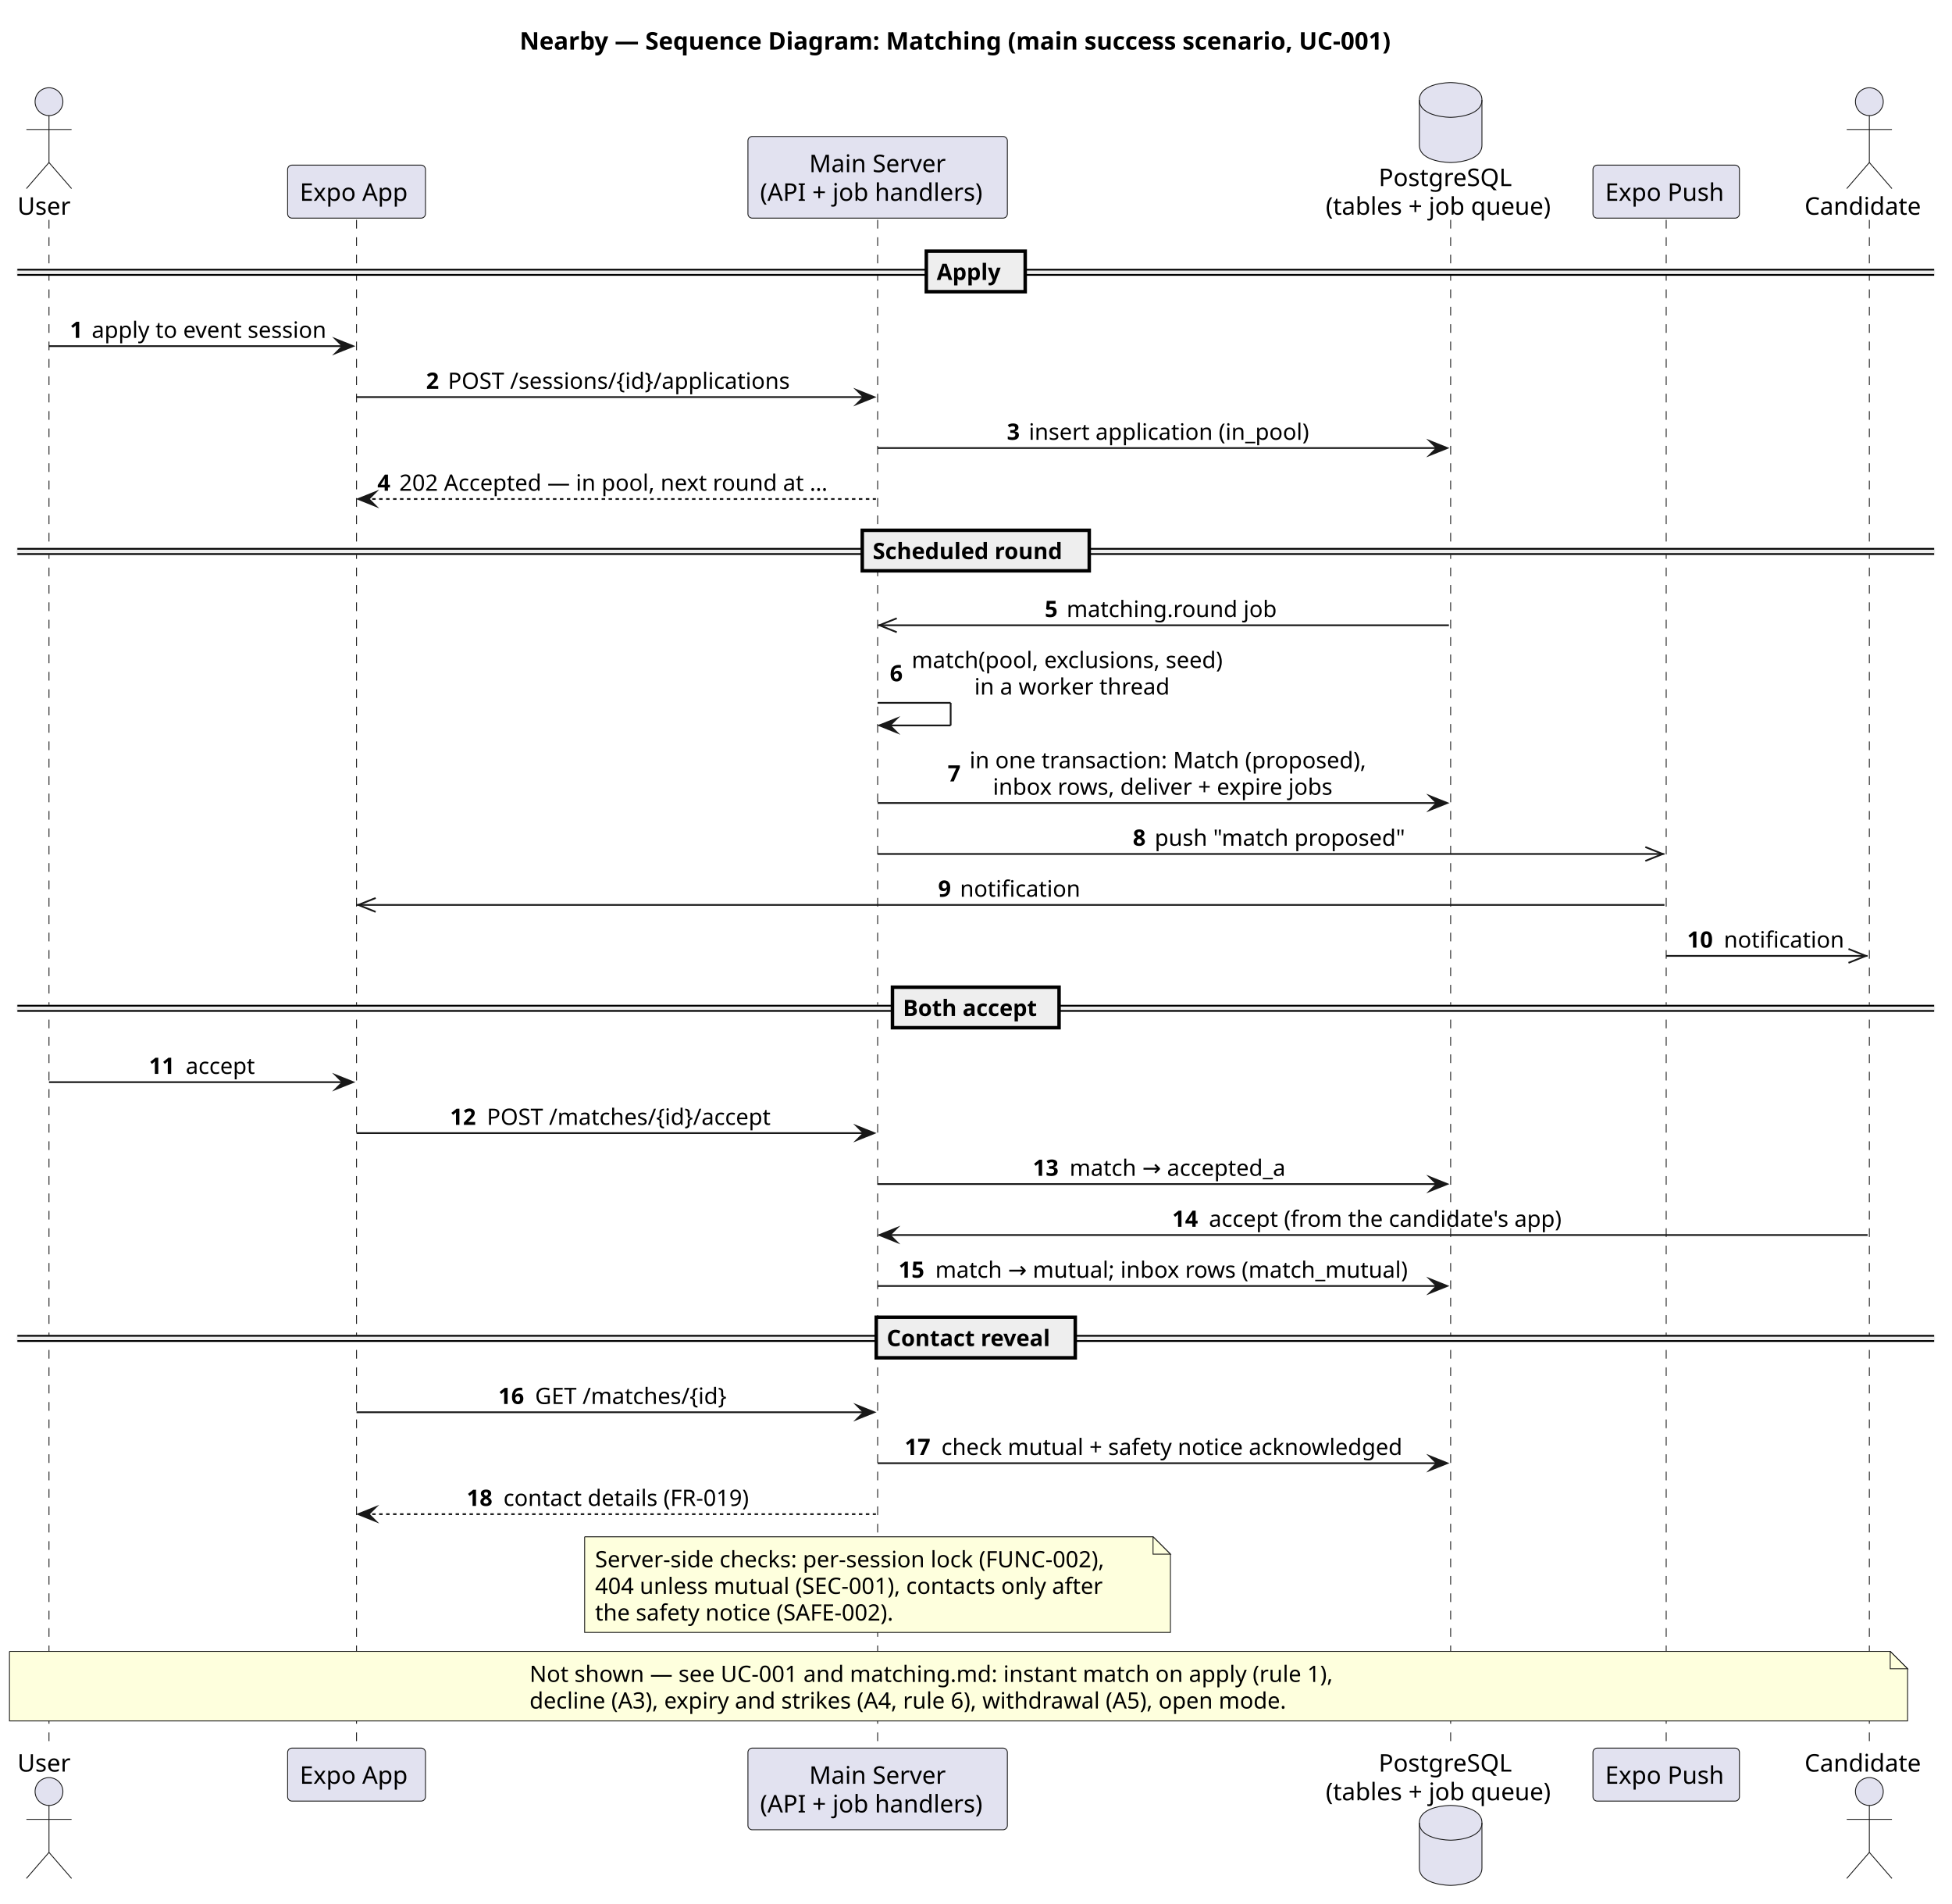
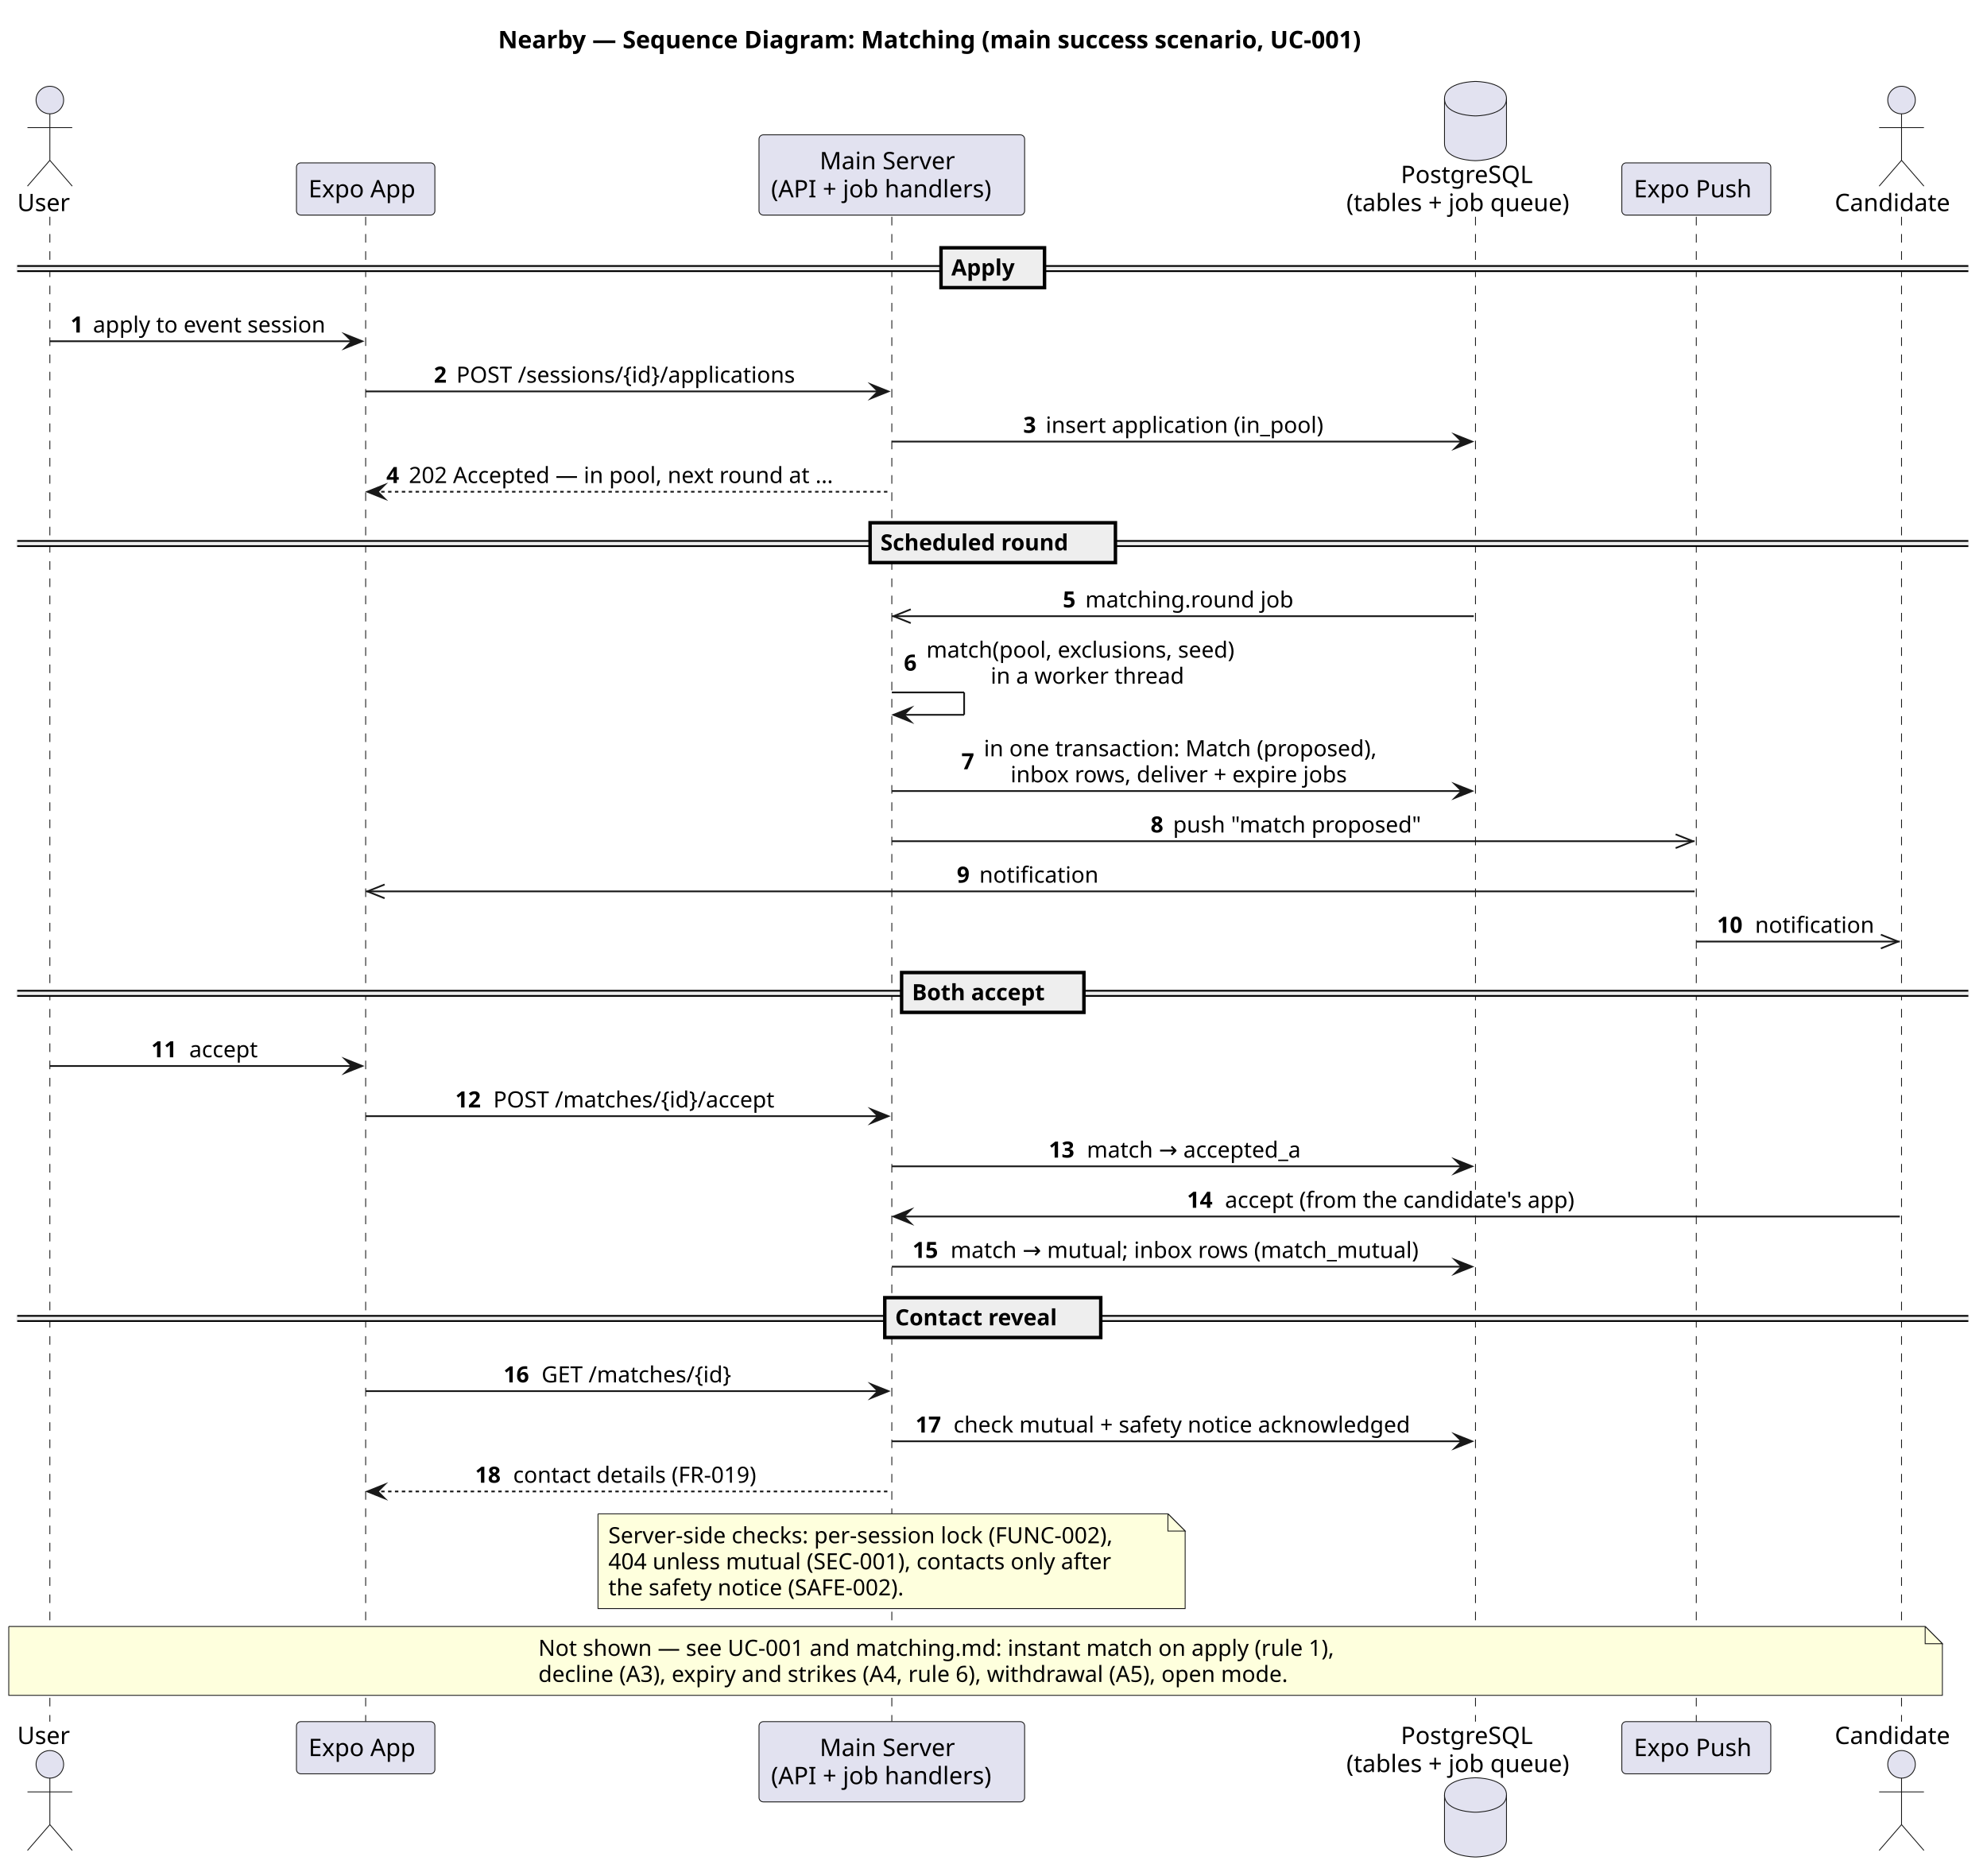
- <svg xmlns="http://www.w3.org/2000/svg" version="1.1" data-diagram-type="SEQUENCE" style="width:1123px;height:1095px;background:#FFFFFF;" width="1123px" height="1095px" viewBox="0 0 1123 1095" zoomAndPan="magnify" preserveAspectRatio="none" contentStyleType="text/css">
+ <svg xmlns="http://www.w3.org/2000/svg" version="1.1" data-diagram-type="SEQUENCE" style="width:1154px;height:1089px;background:#FFFFFF;" width="1154px" height="1089px" viewBox="0 0 1154 1089" zoomAndPan="magnify" preserveAspectRatio="none" contentStyleType="text/css">
  <defs />
  <g font-family="sans-serif" lengthAdjust="spacing">
    <g class="title" data-source-line="6">
-       <text x="298.939" y="28.535" fill="#000" font-size="14" textLength="523.845" font-weight="700">Nearby — Sequence Diagram: Matching (main success scenario, UC-001)</text>
+       <text x="289.281" y="27.995" fill="#000" font-size="14" textLength="573.59" font-weight="700">Nearby — Sequence Diagram: Matching (main success scenario, UC-001)</text>
    </g>
    <g>
-       <rect x="24.683" y="126.465" width="8" height="879.006" fill="#000" fill-opacity="0" />
-       <line x1="28.183" y1="126.465" x2="28.183" y2="1005.471" style="stroke:#181818;stroke-width:0.5;stroke-dasharray:5,5;" />
+       <rect x="25.455" y="125.891" width="8" height="873.852" fill="#000" fill-opacity="0" />
+       <line x1="28.955" y1="125.891" x2="28.955" y2="999.742" style="stroke:#181818;stroke-width:0.5;stroke-dasharray:5,5;" />
    </g>
    <g>
-       <rect x="201.618" y="126.465" width="8" height="879.006" fill="#000" fill-opacity="0" />
-       <line x1="205.118" y1="126.465" x2="205.118" y2="1005.471" style="stroke:#181818;stroke-width:0.5;stroke-dasharray:5,5;" />
+       <rect x="208.871" y="125.891" width="8" height="873.852" fill="#000" fill-opacity="0" />
+       <line x1="212.371" y1="125.891" x2="212.371" y2="999.742" style="stroke:#181818;stroke-width:0.5;stroke-dasharray:5,5;" />
    </g>
    <g>
-       <rect x="501.418" y="126.465" width="8" height="879.006" fill="#000" fill-opacity="0" />
-       <line x1="504.918" y1="126.465" x2="504.918" y2="1005.471" style="stroke:#181818;stroke-width:0.5;stroke-dasharray:5,5;" />
+       <rect x="514.448" y="125.891" width="8" height="873.852" fill="#000" fill-opacity="0" />
+       <line x1="517.948" y1="125.891" x2="517.948" y2="999.742" style="stroke:#181818;stroke-width:0.5;stroke-dasharray:5,5;" />
    </g>
    <g>
-       <rect x="831.071" y="126.465" width="8" height="879.006" fill="#000" fill-opacity="0" />
-       <line x1="834.571" y1="126.465" x2="834.571" y2="1005.471" style="stroke:#181818;stroke-width:0.5;stroke-dasharray:5,5;" />
+       <rect x="853.432" y="125.891" width="8" height="873.852" fill="#000" fill-opacity="0" />
+       <line x1="856.932" y1="125.891" x2="856.932" y2="999.742" style="stroke:#181818;stroke-width:0.5;stroke-dasharray:5,5;" />
    </g>
    <g>
-       <rect x="955.077" y="126.465" width="8" height="879.006" fill="#000" fill-opacity="0" />
-       <line x1="958.577" y1="126.465" x2="958.577" y2="1005.471" style="stroke:#181818;stroke-width:0.5;stroke-dasharray:5,5;" />
+       <rect x="981.669" y="125.891" width="8" height="873.852" fill="#000" fill-opacity="0" />
+       <line x1="985.169" y1="125.891" x2="985.169" y2="999.742" style="stroke:#181818;stroke-width:0.5;stroke-dasharray:5,5;" />
    </g>
    <g>
-       <rect x="1071.95" y="126.465" width="8" height="879.006" fill="#000" fill-opacity="0" />
-       <line x1="1075.45" y1="126.465" x2="1075.45" y2="1005.471" style="stroke:#181818;stroke-width:0.5;stroke-dasharray:5,5;" />
+       <rect x="1100.866" y="125.891" width="8" height="873.852" fill="#000" fill-opacity="0" />
+       <line x1="1104.366" y1="125.891" x2="1104.366" y2="999.742" style="stroke:#181818;stroke-width:0.5;stroke-dasharray:5,5;" />
    </g>
-     <text x="10" y="123.512" fill="#000" font-size="14" textLength="30.365">User</text>
-     <ellipse cx="28.183" cy="58.477" rx="8" ry="8" fill="#E2E2F0" style="stroke:#181818;stroke-width:0.5;" />
-     <path d="M28.183,66.477 L28.183,93.477 M15.183,74.477 L41.183,74.477 M28.183,93.477 L15.183,108.477 M28.183,93.477 L41.183,108.477" style="stroke:#181818;stroke-width:0.5;" fill="none" />
-     <rect x="165.469" y="94.977" width="79.297" height="30.488" fill="#E2E2F0" style="stroke:#181818;stroke-width:0.5;" rx="2.5" ry="2.5" />
-     <text x="172.469" y="115.512" fill="#000" font-size="14" textLength="65.297">Expo App</text>
-     <rect x="430.29" y="78.488" width="149.256" height="46.977" fill="#E2E2F0" style="stroke:#181818;stroke-width:0.5;" rx="2.5" ry="2.5" />
-     <text x="465.519" y="99.023" fill="#000" font-size="14" textLength="78.798">Main Server</text>
-     <text x="437.29" y="115.512" fill="#000" font-size="14" textLength="135.256">(API + job handlers)</text>
-     <text x="793.146" y="107.023" fill="#000" font-size="14" textLength="76.85">PostgreSQL</text>
-     <text x="762.699" y="123.512" fill="#000" font-size="14" textLength="137.744">(tables + job queue)</text>
-     <path d="M816.571,57.488 C816.571,47.488 834.571,47.488 834.571,47.488 C834.571,47.488 852.571,47.488 852.571,57.488 L852.571,83.488 C852.571,93.488 834.571,93.488 834.571,93.488 C834.571,93.488 816.571,93.488 816.571,83.488 L816.571,57.488" style="stroke:#181818;stroke-width:0.5;" fill="#E2E2F0" />
-     <path d="M816.571,57.488 C816.571,67.488 834.571,67.488 834.571,67.488 C834.571,67.488 852.571,67.488 852.571,57.488" style="stroke:#181818;stroke-width:0.5;" fill="none" />
-     <rect x="916.443" y="94.977" width="84.267" height="30.488" fill="#E2E2F0" style="stroke:#181818;stroke-width:0.5;" rx="2.5" ry="2.5" />
-     <text x="923.443" y="115.512" fill="#000" font-size="14" textLength="70.267">Expo Push</text>
-     <text x="1038.178" y="123.512" fill="#000" font-size="14" textLength="68.544">Candidate</text>
-     <ellipse cx="1075.45" cy="58.477" rx="8" ry="8" fill="#E2E2F0" style="stroke:#181818;stroke-width:0.5;" />
-     <path d="M1075.45,66.477 L1075.45,93.477 M1062.45,74.477 L1088.45,74.477 M1075.45,93.477 L1062.45,108.477 M1075.45,93.477 L1088.45,108.477" style="stroke:#181818;stroke-width:0.5;" fill="none" />
-     <text x="10" y="1019.006" fill="#000" font-size="14" textLength="30.365">User</text>
-     <ellipse cx="28.183" cy="1030.459" rx="8" ry="8" fill="#E2E2F0" style="stroke:#181818;stroke-width:0.5;" />
-     <path d="M28.183,1038.459 L28.183,1065.459 M15.183,1046.459 L41.183,1046.459 M28.183,1065.459 L15.183,1080.459 M28.183,1065.459 L41.183,1080.459" style="stroke:#181818;stroke-width:0.5;" fill="none" />
-     <rect x="165.469" y="1005.471" width="79.297" height="30.488" fill="#E2E2F0" style="stroke:#181818;stroke-width:0.5;" rx="2.5" ry="2.5" />
-     <text x="172.469" y="1026.006" fill="#000" font-size="14" textLength="65.297">Expo App</text>
-     <rect x="430.29" y="1005.471" width="149.256" height="46.977" fill="#E2E2F0" style="stroke:#181818;stroke-width:0.5;" rx="2.5" ry="2.5" />
-     <text x="465.519" y="1026.006" fill="#000" font-size="14" textLength="78.798">Main Server</text>
-     <text x="437.29" y="1042.494" fill="#000" font-size="14" textLength="135.256">(API + job handlers)</text>
-     <text x="793.146" y="1019.006" fill="#000" font-size="14" textLength="76.85">PostgreSQL</text>
-     <text x="762.699" y="1035.494" fill="#000" font-size="14" textLength="137.744">(tables + job queue)</text>
-     <path d="M816.571,1048.447 C816.571,1038.447 834.571,1038.447 834.571,1038.447 C834.571,1038.447 852.571,1038.447 852.571,1048.447 L852.571,1074.447 C852.571,1084.447 834.571,1084.447 834.571,1084.447 C834.571,1084.447 816.571,1084.447 816.571,1074.447 L816.571,1048.447" style="stroke:#181818;stroke-width:0.5;" fill="#E2E2F0" />
-     <path d="M816.571,1048.447 C816.571,1058.447 834.571,1058.447 834.571,1058.447 C834.571,1058.447 852.571,1058.447 852.571,1048.447" style="stroke:#181818;stroke-width:0.5;" fill="none" />
-     <rect x="916.443" y="1005.471" width="84.267" height="30.488" fill="#E2E2F0" style="stroke:#181818;stroke-width:0.5;" rx="2.5" ry="2.5" />
-     <text x="923.443" y="1026.006" fill="#000" font-size="14" textLength="70.267">Expo Push</text>
-     <text x="1038.178" y="1019.006" fill="#000" font-size="14" textLength="68.544">Candidate</text>
-     <ellipse cx="1075.45" cy="1030.459" rx="8" ry="8" fill="#E2E2F0" style="stroke:#181818;stroke-width:0.5;" />
-     <path d="M1075.45,1038.459 L1075.45,1065.459 M1062.45,1046.459 L1088.45,1046.459 M1075.45,1065.459 L1062.45,1080.459 M1075.45,1065.459 L1088.45,1080.459" style="stroke:#181818;stroke-width:0.5;" fill="none" />
-     <rect x="10" y="155.12" width="1102.722" height="3" fill="#EEE" style="stroke:#EEE;stroke-width:1;" />
-     <line x1="10" y1="155.12" x2="1112.722" y2="155.12" style="stroke:#000;stroke-width:1;" />
-     <line x1="10" y1="158.12" x2="1112.722" y2="158.12" style="stroke:#000;stroke-width:1;" />
-     <rect x="532.916" y="144.465" width="56.891" height="23.311" fill="#EEE" style="stroke:#000;stroke-width:2;" />
-     <text x="538.916" y="161.033" fill="#000" font-size="13" textLength="38.606" font-weight="700">Apply</text>
-     <polygon points="193.118,195.086,203.118,199.086,193.118,203.086,197.118,199.086" fill="#181818" style="stroke:#181818;stroke-width:1;stroke-linejoin:miter;stroke-miterlimit:10;" />
-     <line x1="28.183" y1="199.086" x2="199.118" y2="199.086" style="stroke:#181818;stroke-width:1;" />
-     <text x="40.183" y="194.344" fill="#000" font-size="13" font-weight="700">1</text>
-     <text x="52.758" y="194.344" fill="#000" font-size="13" textLength="140.359">apply to event session</text>
-     <polygon points="492.918,224.396,502.918,228.396,492.918,232.396,496.918,228.396" fill="#181818" style="stroke:#181818;stroke-width:1;stroke-linejoin:miter;stroke-miterlimit:10;" />
-     <line x1="205.118" y1="228.396" x2="498.918" y2="228.396" style="stroke:#181818;stroke-width:1;" />
-     <text x="245.117" y="223.654" fill="#000" font-size="13" font-weight="700">2</text>
-     <text x="257.693" y="223.654" fill="#000" font-size="13" textLength="207.226">POST /sessions/{id}/applications</text>
-     <polygon points="822.571,253.707,832.571,257.707,822.571,261.707,826.571,257.707" fill="#181818" style="stroke:#181818;stroke-width:1;stroke-linejoin:miter;stroke-miterlimit:10;" />
-     <line x1="504.918" y1="257.707" x2="828.571" y2="257.707" style="stroke:#181818;stroke-width:1;" />
-     <text x="579.274" y="252.965" fill="#000" font-size="13" font-weight="700">3</text>
-     <text x="591.85" y="252.965" fill="#000" font-size="13" textLength="168.365">insert application (in_pool)</text>
-     <polygon points="216.118,283.018,206.118,287.018,216.118,291.018,212.118,287.018" fill="#181818" style="stroke:#181818;stroke-width:1;stroke-linejoin:miter;stroke-miterlimit:10;" />
-     <line x1="210.118" y1="287.018" x2="503.918" y2="287.018" style="stroke:#181818;stroke-width:1;stroke-dasharray:2,2;" />
-     <text x="217.118" y="282.275" fill="#000" font-size="13" font-weight="700">4</text>
-     <text x="229.693" y="282.275" fill="#000" font-size="13" textLength="263.225">202 Accepted — in pool, next round at …</text>
-     <rect x="10" y="315.673" width="1102.722" height="3" fill="#EEE" style="stroke:#EEE;stroke-width:1;" />
-     <line x1="10" y1="315.673" x2="1112.722" y2="315.673" style="stroke:#000;stroke-width:1;" />
-     <line x1="10" y1="318.673" x2="1112.722" y2="318.673" style="stroke:#000;stroke-width:1;" />
-     <rect x="496.071" y="305.018" width="130.581" height="23.311" fill="#EEE" style="stroke:#000;stroke-width:2;" />
-     <text x="502.071" y="321.586" fill="#000" font-size="13" textLength="112.296" font-weight="700">Scheduled round</text>
-     <line x1="505.918" y1="359.639" x2="515.918" y2="355.639" style="stroke:#181818;stroke-width:1;" />
-     <line x1="505.918" y1="359.639" x2="515.918" y2="363.639" style="stroke:#181818;stroke-width:1;" />
-     <line x1="504.918" y1="359.639" x2="833.571" y2="359.639" style="stroke:#181818;stroke-width:1;" />
-     <text x="601.053" y="354.896" fill="#000" font-size="13" font-weight="700">5</text>
-     <text x="613.629" y="354.896" fill="#000" font-size="13" textLength="124.808">matching.round job</text>
-     <line x1="504.918" y1="404.26" x2="546.918" y2="404.26" style="stroke:#181818;stroke-width:1;" />
-     <line x1="546.918" y1="404.26" x2="546.918" y2="417.26" style="stroke:#181818;stroke-width:1;" />
-     <line x1="505.918" y1="417.26" x2="546.918" y2="417.26" style="stroke:#181818;stroke-width:1;" />
-     <polygon points="515.918,413.26,505.918,417.26,515.918,421.26,511.918,417.26" fill="#181818" style="stroke:#181818;stroke-width:1;stroke-linejoin:miter;stroke-miterlimit:10;" />
-     <text x="511.918" y="391.862" fill="#000" font-size="13" font-weight="700">6</text>
-     <text x="524.494" y="384.207" fill="#000" font-size="13" textLength="187.783">match(pool, exclusions, seed)</text>
-     <text x="560.545" y="399.518" fill="#000" font-size="13" textLength="115.68">in a worker thread</text>
-     <polygon points="822.571,457.881,832.571,461.881,822.571,465.881,826.571,461.881" fill="#181818" style="stroke:#181818;stroke-width:1;stroke-linejoin:miter;stroke-miterlimit:10;" />
-     <line x1="504.918" y1="461.881" x2="828.571" y2="461.881" style="stroke:#181818;stroke-width:1;" />
-     <text x="545.209" y="449.483" fill="#000" font-size="13" font-weight="700">7</text>
-     <text x="557.785" y="441.828" fill="#000" font-size="13" textLength="236.495">in one transaction: Match (proposed),</text>
-     <text x="571.22" y="457.139" fill="#000" font-size="13" textLength="209.625">inbox rows, deliver + expire jobs</text>
-     <line x1="956.577" y1="491.191" x2="946.577" y2="487.191" style="stroke:#181818;stroke-width:1;" />
-     <line x1="956.577" y1="491.191" x2="946.577" y2="495.191" style="stroke:#181818;stroke-width:1;" />
-     <line x1="504.918" y1="491.191" x2="957.577" y2="491.191" style="stroke:#181818;stroke-width:1;" />
-     <text x="651.712" y="486.449" fill="#000" font-size="13" font-weight="700">8</text>
-     <text x="664.288" y="486.449" fill="#000" font-size="13" textLength="147.494">push "match proposed"</text>
-     <line x1="206.118" y1="520.502" x2="216.118" y2="516.502" style="stroke:#181818;stroke-width:1;" />
-     <line x1="206.118" y1="520.502" x2="216.118" y2="524.502" style="stroke:#181818;stroke-width:1;" />
-     <line x1="205.118" y1="520.502" x2="957.577" y2="520.502" style="stroke:#181818;stroke-width:1;" />
-     <text x="539.698" y="515.76" fill="#000" font-size="13" font-weight="700">9</text>
-     <text x="552.274" y="515.76" fill="#000" font-size="13" textLength="71.722">notification</text>
-     <line x1="1073.45" y1="549.813" x2="1063.45" y2="545.813" style="stroke:#181818;stroke-width:1;" />
-     <line x1="1073.45" y1="549.813" x2="1063.45" y2="553.813" style="stroke:#181818;stroke-width:1;" />
-     <line x1="958.577" y1="549.813" x2="1074.45" y2="549.813" style="stroke:#181818;stroke-width:1;" />
-     <text x="970.577" y="545.07" fill="#000" font-size="13" textLength="17.151" font-weight="700">10</text>
-     <text x="991.728" y="545.07" fill="#000" font-size="13" textLength="71.722">notification</text>
-     <rect x="10" y="578.468" width="1102.722" height="3" fill="#EEE" style="stroke:#EEE;stroke-width:1;" />
-     <line x1="10" y1="578.468" x2="1112.722" y2="578.468" style="stroke:#000;stroke-width:1;" />
-     <line x1="10" y1="581.468" x2="1112.722" y2="581.468" style="stroke:#000;stroke-width:1;" />
-     <rect x="513.438" y="567.813" width="95.847" height="23.311" fill="#EEE" style="stroke:#000;stroke-width:2;" />
-     <text x="519.438" y="584.381" fill="#000" font-size="13" textLength="77.562" font-weight="700">Both accept</text>
-     <polygon points="193.118,618.434,203.118,622.434,193.118,626.434,197.118,622.434" fill="#181818" style="stroke:#181818;stroke-width:1;stroke-linejoin:miter;stroke-miterlimit:10;" />
-     <line x1="28.183" y1="622.434" x2="199.118" y2="622.434" style="stroke:#181818;stroke-width:1;" />
-     <text x="85.683" y="617.691" fill="#000" font-size="13" textLength="17.151" font-weight="700">11</text>
-     <text x="106.834" y="617.691" fill="#000" font-size="13" textLength="40.784">accept</text>
-     <polygon points="492.918,647.744,502.918,651.744,492.918,655.744,496.918,651.744" fill="#181818" style="stroke:#181818;stroke-width:1;stroke-linejoin:miter;stroke-miterlimit:10;" />
-     <line x1="205.118" y1="651.744" x2="498.918" y2="651.744" style="stroke:#181818;stroke-width:1;" />
-     <text x="258.93" y="647.002" fill="#000" font-size="13" textLength="17.151" font-weight="700">12</text>
-     <text x="280.081" y="647.002" fill="#000" font-size="13" textLength="171.025">POST /matches/{id}/accept</text>
-     <polygon points="822.571,677.055,832.571,681.055,822.571,685.055,826.571,681.055" fill="#181818" style="stroke:#181818;stroke-width:1;stroke-linejoin:miter;stroke-miterlimit:10;" />
-     <line x1="504.918" y1="681.055" x2="828.571" y2="681.055" style="stroke:#181818;stroke-width:1;" />
-     <text x="594.159" y="676.313" fill="#000" font-size="13" textLength="17.151" font-weight="700">13</text>
-     <text x="615.311" y="676.313" fill="#000" font-size="13" textLength="130.019">match → accepted_a</text>
-     <polygon points="515.918,706.365,505.918,710.365,515.918,714.365,511.918,710.365" fill="#181818" style="stroke:#181818;stroke-width:1;stroke-linejoin:miter;stroke-miterlimit:10;" />
-     <line x1="509.918" y1="710.365" x2="1074.45" y2="710.365" style="stroke:#181818;stroke-width:1;" />
-     <text x="674.336" y="705.623" fill="#000" font-size="13" textLength="17.151" font-weight="700">14</text>
-     <text x="695.487" y="705.623" fill="#000" font-size="13" textLength="210.545">accept (from the candidate's app)</text>
-     <polygon points="822.571,735.676,832.571,739.676,822.571,743.676,826.571,739.676" fill="#181818" style="stroke:#181818;stroke-width:1;stroke-linejoin:miter;stroke-miterlimit:10;" />
-     <line x1="504.918" y1="739.676" x2="828.571" y2="739.676" style="stroke:#181818;stroke-width:1;" />
-     <text x="516.918" y="734.934" fill="#000" font-size="13" textLength="17.151" font-weight="700">15</text>
-     <text x="538.069" y="734.934" fill="#000" font-size="13" textLength="284.502">match → mutual; inbox rows (match_mutual)</text>
-     <rect x="10" y="768.331" width="1102.722" height="3" fill="#EEE" style="stroke:#EEE;stroke-width:1;" />
-     <line x1="10" y1="768.331" x2="1112.722" y2="768.331" style="stroke:#000;stroke-width:1;" />
-     <line x1="10" y1="771.331" x2="1112.722" y2="771.331" style="stroke:#000;stroke-width:1;" />
-     <rect x="504.113" y="757.676" width="114.496" height="23.311" fill="#EEE" style="stroke:#000;stroke-width:2;" />
-     <text x="510.113" y="774.244" fill="#000" font-size="13" textLength="96.211" font-weight="700">Contact reveal</text>
-     <polygon points="492.918,808.297,502.918,812.297,492.918,816.297,496.918,812.297" fill="#181818" style="stroke:#181818;stroke-width:1;stroke-linejoin:miter;stroke-miterlimit:10;" />
-     <line x1="205.118" y1="812.297" x2="498.918" y2="812.297" style="stroke:#181818;stroke-width:1;" />
-     <text x="286.653" y="807.555" fill="#000" font-size="13" textLength="17.151" font-weight="700">16</text>
-     <text x="307.804" y="807.555" fill="#000" font-size="13" textLength="115.578">GET /matches/{id}</text>
-     <polygon points="822.571,837.607,832.571,841.607,822.571,845.607,826.571,841.607" fill="#181818" style="stroke:#181818;stroke-width:1;stroke-linejoin:miter;stroke-miterlimit:10;" />
-     <line x1="504.918" y1="841.607" x2="828.571" y2="841.607" style="stroke:#181818;stroke-width:1;" />
-     <text x="520.431" y="836.865" fill="#000" font-size="13" textLength="17.151" font-weight="700">17</text>
-     <text x="541.583" y="836.865" fill="#000" font-size="13" textLength="277.475">check mutual + safety notice acknowledged</text>
-     <polygon points="216.118,866.918,206.118,870.918,216.118,874.918,212.118,870.918" fill="#181818" style="stroke:#181818;stroke-width:1;stroke-linejoin:miter;stroke-miterlimit:10;" />
-     <line x1="210.118" y1="870.918" x2="503.918" y2="870.918" style="stroke:#181818;stroke-width:1;stroke-dasharray:2,2;" />
-     <text x="268.473" y="866.176" fill="#000" font-size="13" textLength="17.151" font-weight="700">18</text>
-     <text x="289.625" y="866.176" fill="#000" font-size="13" textLength="151.938">contact details (FR-019)</text>
-     <path d="M336.352,883.918 L336.352,938.918 L673.352,938.918 L673.352,893.918 L663.352,883.918 L336.352,883.918" style="stroke:#181818;stroke-width:0.5;" fill="#FEFFDD" />
-     <path d="M663.352,883.918 L663.352,893.918 L673.352,893.918 L663.352,883.918" style="stroke:#181818;stroke-width:0.5;" fill="#FEFFDD" />
-     <text x="342.352" y="901.486" fill="#000" font-size="13" textLength="316.132">Server-side checks: per-session lock (FUNC-002),</text>
-     <text x="342.352" y="916.797" fill="#000" font-size="13" textLength="310.483">404 unless mutual (SEC-001), contacts only after</text>
-     <text x="342.352" y="932.107" fill="#000" font-size="13" textLength="183.308">the safety notice (SAFE-002).</text>
-     <path d="M5.455,949.85 L5.455,989.85 L1097.455,989.85 L1097.455,959.85 L1087.455,949.85 L5.455,949.85" style="stroke:#181818;stroke-width:0.5;" fill="#FEFFDD" />
-     <path d="M1087.455,949.85 L1087.455,959.85 L1097.455,959.85 L1087.455,949.85" style="stroke:#181818;stroke-width:0.5;" fill="#FEFFDD" />
-     <text x="304.649" y="967.418" fill="#000" font-size="13" textLength="485.335">Not shown — see UC-001 and matching.md: instant match on apply (rule 1),</text>
-     <text x="304.649" y="982.729" fill="#000" font-size="13" textLength="460.357">decline (A3), expiry and strikes (A4, rule 6), withdrawal (A5), open mode.</text>
+     <text x="10" y="122.589" fill="#000" font-size="14" textLength="31.91">User</text>
+     <ellipse cx="28.955" cy="58.094" rx="8" ry="8" fill="#E2E2F0" style="stroke:#181818;stroke-width:0.5;" />
+     <path d="M28.955,66.094 L28.955,93.094 M15.955,74.094 L41.955,74.094 M28.955,93.094 L15.955,108.094 M28.955,93.094 L41.955,108.094" style="stroke:#181818;stroke-width:0.5;" fill="none" />
+     <rect x="172.179" y="94.594" width="80.384" height="30.297" fill="#E2E2F0" style="stroke:#181818;stroke-width:0.5;" rx="2.5" ry="2.5" />
+     <text x="179.179" y="114.589" fill="#000" font-size="14" textLength="66.384">Expo App</text>
+     <rect x="440.818" y="78.297" width="154.26" height="46.594" fill="#E2E2F0" style="stroke:#181818;stroke-width:0.5;" rx="2.5" ry="2.5" />
+     <text x="476.057" y="98.292" fill="#000" font-size="14" textLength="83.781">Main Server</text>
+     <text x="447.818" y="114.589" fill="#000" font-size="14" textLength="140.26">(API + job handlers)</text>
+     <text x="813.556" y="106.292" fill="#000" font-size="14" textLength="80.753">PostgreSQL</text>
+     <text x="781.953" y="122.589" fill="#000" font-size="14" textLength="143.958">(tables + job queue)</text>
+     <path d="M838.932,57.297 C838.932,47.297 856.932,47.297 856.932,47.297 C856.932,47.297 874.932,47.297 874.932,57.297 L874.932,83.297 C874.932,93.297 856.932,93.297 856.932,93.297 C856.932,93.297 838.932,93.297 838.932,83.297 L838.932,57.297" style="stroke:#181818;stroke-width:0.5;" fill="#E2E2F0" />
+     <path d="M838.932,57.297 C838.932,67.297 856.932,67.297 856.932,67.297 C856.932,67.297 874.932,67.297 874.932,57.297" style="stroke:#181818;stroke-width:0.5;" fill="none" />
+     <rect x="941.911" y="94.594" width="86.516" height="30.297" fill="#E2E2F0" style="stroke:#181818;stroke-width:0.5;" rx="2.5" ry="2.5" />
+     <text x="948.911" y="114.589" fill="#000" font-size="14" textLength="72.516">Expo Push</text>
+     <text x="1065.58" y="122.589" fill="#000" font-size="14" textLength="71.572">Candidate</text>
+     <ellipse cx="1104.366" cy="58.094" rx="8" ry="8" fill="#E2E2F0" style="stroke:#181818;stroke-width:0.5;" />
+     <path d="M1104.366,66.094 L1104.366,93.094 M1091.366,74.094 L1117.366,74.094 M1104.366,93.094 L1091.366,108.094 M1104.366,93.094 L1117.366,108.094" style="stroke:#181818;stroke-width:0.5;" fill="none" />
+     <text x="10" y="1012.737" fill="#000" font-size="14" textLength="31.91">User</text>
+     <ellipse cx="28.955" cy="1024.539" rx="8" ry="8" fill="#E2E2F0" style="stroke:#181818;stroke-width:0.5;" />
+     <path d="M28.955,1032.539 L28.955,1059.539 M15.955,1040.539 L41.955,1040.539 M28.955,1059.539 L15.955,1074.539 M28.955,1059.539 L41.955,1074.539" style="stroke:#181818;stroke-width:0.5;" fill="none" />
+     <rect x="172.179" y="999.742" width="80.384" height="30.297" fill="#E2E2F0" style="stroke:#181818;stroke-width:0.5;" rx="2.5" ry="2.5" />
+     <text x="179.179" y="1019.737" fill="#000" font-size="14" textLength="66.384">Expo App</text>
+     <rect x="440.818" y="999.742" width="154.26" height="46.594" fill="#E2E2F0" style="stroke:#181818;stroke-width:0.5;" rx="2.5" ry="2.5" />
+     <text x="476.057" y="1019.737" fill="#000" font-size="14" textLength="83.781">Main Server</text>
+     <text x="447.818" y="1036.034" fill="#000" font-size="14" textLength="140.26">(API + job handlers)</text>
+     <text x="813.556" y="1012.737" fill="#000" font-size="14" textLength="80.753">PostgreSQL</text>
+     <text x="781.953" y="1029.034" fill="#000" font-size="14" textLength="143.958">(tables + job queue)</text>
+     <path d="M838.932,1042.336 C838.932,1032.336 856.932,1032.336 856.932,1032.336 C856.932,1032.336 874.932,1032.336 874.932,1042.336 L874.932,1068.336 C874.932,1078.336 856.932,1078.336 856.932,1078.336 C856.932,1078.336 838.932,1078.336 838.932,1068.336 L838.932,1042.336" style="stroke:#181818;stroke-width:0.5;" fill="#E2E2F0" />
+     <path d="M838.932,1042.336 C838.932,1052.336 856.932,1052.336 856.932,1052.336 C856.932,1052.336 874.932,1052.336 874.932,1042.336" style="stroke:#181818;stroke-width:0.5;" fill="none" />
+     <rect x="941.911" y="999.742" width="86.516" height="30.297" fill="#E2E2F0" style="stroke:#181818;stroke-width:0.5;" rx="2.5" ry="2.5" />
+     <text x="948.911" y="1019.737" fill="#000" font-size="14" textLength="72.516">Expo Push</text>
+     <text x="1065.58" y="1012.737" fill="#000" font-size="14" textLength="71.572">Candidate</text>
+     <ellipse cx="1104.366" cy="1024.539" rx="8" ry="8" fill="#E2E2F0" style="stroke:#181818;stroke-width:0.5;" />
+     <path d="M1104.366,1032.539 L1104.366,1059.539 M1091.366,1040.539 L1117.366,1040.539 M1104.366,1059.539 L1091.366,1074.539 M1104.366,1059.539 L1117.366,1074.539" style="stroke:#181818;stroke-width:0.5;" fill="none" />
+     <rect x="10" y="154.457" width="1133.152" height="3" fill="#EEE" style="stroke:#EEE;stroke-width:1;" />
+     <line x1="10" y1="154.457" x2="1143.152" y2="154.457" style="stroke:#000;stroke-width:1;" />
+     <line x1="10" y1="157.457" x2="1143.152" y2="157.457" style="stroke:#000;stroke-width:1;" />
+     <rect x="546.512" y="143.891" width="60.128" height="23.133" fill="#EEE" style="stroke:#000;stroke-width:2;" />
+     <text x="552.512" y="159.958" fill="#000" font-size="13" textLength="41.603" font-weight="700">Apply</text>
+     <polygon points="200.371,194.156,210.371,198.156,200.371,202.156,204.371,198.156" fill="#181818" style="stroke:#181818;stroke-width:1;stroke-linejoin:miter;stroke-miterlimit:10;" />
+     <line x1="28.955" y1="198.156" x2="206.371" y2="198.156" style="stroke:#181818;stroke-width:1;" />
+     <text x="40.955" y="193.09" fill="#000" font-size="13" font-weight="700">1</text>
+     <text x="54" y="193.09" fill="#000" font-size="13" textLength="146.371">apply to event session</text>
+     <polygon points="505.948,223.289,515.948,227.289,505.948,231.289,509.948,227.289" fill="#181818" style="stroke:#181818;stroke-width:1;stroke-linejoin:miter;stroke-miterlimit:10;" />
+     <line x1="212.371" y1="227.289" x2="511.948" y2="227.289" style="stroke:#181818;stroke-width:1;" />
+     <text x="251.977" y="222.223" fill="#000" font-size="13" font-weight="700">2</text>
+     <text x="265.022" y="222.223" fill="#000" font-size="13" textLength="213.319">POST /sessions/{id}/applications</text>
+     <polygon points="844.932,252.422,854.932,256.422,844.932,260.422,848.932,256.422" fill="#181818" style="stroke:#181818;stroke-width:1;stroke-linejoin:miter;stroke-miterlimit:10;" />
+     <line x1="517.948" y1="256.422" x2="850.932" y2="256.422" style="stroke:#181818;stroke-width:1;" />
+     <text x="594.265" y="251.356" fill="#000" font-size="13" font-weight="700">3</text>
+     <text x="607.311" y="251.356" fill="#000" font-size="13" textLength="173.304">insert application (in_pool)</text>
+     <polygon points="223.371,281.555,213.371,285.555,223.371,289.555,219.371,285.555" fill="#181818" style="stroke:#181818;stroke-width:1;stroke-linejoin:miter;stroke-miterlimit:10;" />
+     <line x1="217.371" y1="285.555" x2="516.948" y2="285.555" style="stroke:#181818;stroke-width:1;stroke-dasharray:2,2;" />
+     <text x="224.371" y="280.489" fill="#000" font-size="13" font-weight="700">4</text>
+     <text x="237.417" y="280.489" fill="#000" font-size="13" textLength="268.531">202 Accepted — in pool, next round at …</text>
+     <rect x="10" y="314.121" width="1133.152" height="3" fill="#EEE" style="stroke:#EEE;stroke-width:1;" />
+     <line x1="10" y1="314.121" x2="1143.152" y2="314.121" style="stroke:#000;stroke-width:1;" />
+     <line x1="10" y1="317.121" x2="1143.152" y2="317.121" style="stroke:#000;stroke-width:1;" />
+     <rect x="505.331" y="303.555" width="142.489" height="23.133" fill="#EEE" style="stroke:#000;stroke-width:2;" />
+     <text x="511.331" y="319.622" fill="#000" font-size="13" textLength="123.963" font-weight="700">Scheduled round</text>
+     <line x1="518.948" y1="357.82" x2="528.948" y2="353.82" style="stroke:#181818;stroke-width:1;" />
+     <line x1="518.948" y1="357.82" x2="528.948" y2="361.82" style="stroke:#181818;stroke-width:1;" />
+     <line x1="517.948" y1="357.82" x2="855.932" y2="357.82" style="stroke:#181818;stroke-width:1;" />
+     <text x="617.253" y="352.754" fill="#000" font-size="13" font-weight="700">5</text>
+     <text x="630.299" y="352.754" fill="#000" font-size="13" textLength="127.328">matching.round job</text>
+     <line x1="517.948" y1="402.086" x2="559.948" y2="402.086" style="stroke:#181818;stroke-width:1;" />
+     <line x1="559.948" y1="402.086" x2="559.948" y2="415.086" style="stroke:#181818;stroke-width:1;" />
+     <line x1="518.948" y1="415.086" x2="559.948" y2="415.086" style="stroke:#181818;stroke-width:1;" />
+     <polygon points="528.948,411.086,518.948,415.086,528.948,419.086,524.948,415.086" fill="#181818" style="stroke:#181818;stroke-width:1;stroke-linejoin:miter;stroke-miterlimit:10;" />
+     <text x="524.948" y="389.454" fill="#000" font-size="13" font-weight="700">6</text>
+     <text x="537.993" y="381.887" fill="#000" font-size="13" textLength="194.619">match(pool, exclusions, seed)</text>
+     <text x="575.346" y="397.02" fill="#000" font-size="13" textLength="119.914">in a worker thread</text>
+     <polygon points="844.932,455.352,854.932,459.352,844.932,463.352,848.932,459.352" fill="#181818" style="stroke:#181818;stroke-width:1;stroke-linejoin:miter;stroke-miterlimit:10;" />
+     <line x1="517.948" y1="459.352" x2="850.932" y2="459.352" style="stroke:#181818;stroke-width:1;" />
+     <text x="558.363" y="446.719" fill="#000" font-size="13" font-weight="700">7</text>
+     <text x="571.408" y="439.153" fill="#000" font-size="13" textLength="245.108">in one transaction: Match (proposed),</text>
+     <text x="586.894" y="454.286" fill="#000" font-size="13" textLength="214.138">inbox rows, deliver + expire jobs</text>
+     <line x1="983.169" y1="488.484" x2="973.169" y2="484.484" style="stroke:#181818;stroke-width:1;" />
+     <line x1="983.169" y1="488.484" x2="973.169" y2="492.484" style="stroke:#181818;stroke-width:1;" />
+     <line x1="517.948" y1="488.484" x2="984.169" y2="488.484" style="stroke:#181818;stroke-width:1;" />
+     <text x="668.226" y="483.418" fill="#000" font-size="13" font-weight="700">8</text>
+     <text x="681.271" y="483.418" fill="#000" font-size="13" textLength="153.62">push "match proposed"</text>
+     <line x1="213.371" y1="517.617" x2="223.371" y2="513.617" style="stroke:#181818;stroke-width:1;" />
+     <line x1="213.371" y1="517.617" x2="223.371" y2="521.617" style="stroke:#181818;stroke-width:1;" />
+     <line x1="212.371" y1="517.617" x2="984.169" y2="517.617" style="stroke:#181818;stroke-width:1;" />
+     <text x="555.694" y="512.551" fill="#000" font-size="13" font-weight="700">9</text>
+     <text x="568.74" y="512.551" fill="#000" font-size="13" textLength="73.106">notification</text>
+     <line x1="1102.366" y1="546.75" x2="1092.366" y2="542.75" style="stroke:#181818;stroke-width:1;" />
+     <line x1="1102.366" y1="546.75" x2="1092.366" y2="550.75" style="stroke:#181818;stroke-width:1;" />
+     <line x1="985.169" y1="546.75" x2="1103.366" y2="546.75" style="stroke:#181818;stroke-width:1;" />
+     <text x="997.169" y="541.684" fill="#000" font-size="13" textLength="18.091" font-weight="700">10</text>
+     <text x="1019.26" y="541.684" fill="#000" font-size="13" textLength="73.106">notification</text>
+     <rect x="10" y="575.316" width="1133.152" height="3" fill="#EEE" style="stroke:#EEE;stroke-width:1;" />
+     <line x1="10" y1="575.316" x2="1143.152" y2="575.316" style="stroke:#000;stroke-width:1;" />
+     <line x1="10" y1="578.316" x2="1143.152" y2="578.316" style="stroke:#000;stroke-width:1;" />
+     <rect x="523.635" y="564.75" width="105.882" height="23.133" fill="#EEE" style="stroke:#000;stroke-width:2;" />
+     <text x="529.635" y="580.817" fill="#000" font-size="13" textLength="87.356" font-weight="700">Both accept</text>
+     <polygon points="200.371,615.016,210.371,619.016,200.371,623.016,204.371,619.016" fill="#181818" style="stroke:#181818;stroke-width:1;stroke-linejoin:miter;stroke-miterlimit:10;" />
+     <line x1="28.955" y1="619.016" x2="206.371" y2="619.016" style="stroke:#181818;stroke-width:1;" />
+     <text x="87.813" y="613.95" fill="#000" font-size="13" textLength="18.091" font-weight="700">11</text>
+     <text x="109.904" y="613.95" fill="#000" font-size="13" textLength="43.608">accept</text>
+     <polygon points="505.948,644.148,515.948,648.148,505.948,652.148,509.948,648.148" fill="#181818" style="stroke:#181818;stroke-width:1;stroke-linejoin:miter;stroke-miterlimit:10;" />
+     <line x1="212.371" y1="648.148" x2="511.948" y2="648.148" style="stroke:#181818;stroke-width:1;" />
+     <text x="264.396" y="643.083" fill="#000" font-size="13" textLength="18.091" font-weight="700">12</text>
+     <text x="286.487" y="643.083" fill="#000" font-size="13" textLength="179.436">POST /matches/{id}/accept</text>
+     <polygon points="844.932,673.281,854.932,677.281,844.932,681.281,848.932,677.281" fill="#181818" style="stroke:#181818;stroke-width:1;stroke-linejoin:miter;stroke-miterlimit:10;" />
+     <line x1="517.948" y1="677.281" x2="850.932" y2="677.281" style="stroke:#181818;stroke-width:1;" />
+     <text x="609.097" y="672.215" fill="#000" font-size="13" textLength="18.091" font-weight="700">13</text>
+     <text x="631.188" y="672.215" fill="#000" font-size="13" textLength="134.596">match → accepted_a</text>
+     <polygon points="528.948,702.414,518.948,706.414,528.948,710.414,524.948,706.414" fill="#181818" style="stroke:#181818;stroke-width:1;stroke-linejoin:miter;stroke-miterlimit:10;" />
+     <line x1="522.948" y1="706.414" x2="1103.366" y2="706.414" style="stroke:#181818;stroke-width:1;" />
+     <text x="689.361" y="701.348" fill="#000" font-size="13" textLength="18.091" font-weight="700">14</text>
+     <text x="711.451" y="701.348" fill="#000" font-size="13" textLength="221.501">accept (from the candidate's app)</text>
+     <polygon points="844.932,731.547,854.932,735.547,844.932,739.547,848.932,735.547" fill="#181818" style="stroke:#181818;stroke-width:1;stroke-linejoin:miter;stroke-miterlimit:10;" />
+     <line x1="517.948" y1="735.547" x2="850.932" y2="735.547" style="stroke:#181818;stroke-width:1;" />
+     <text x="529.948" y="730.481" fill="#000" font-size="13" textLength="18.091" font-weight="700">15</text>
+     <text x="552.039" y="730.481" fill="#000" font-size="13" textLength="292.894">match → mutual; inbox rows (match_mutual)</text>
+     <rect x="10" y="764.113" width="1133.152" height="3" fill="#EEE" style="stroke:#EEE;stroke-width:1;" />
+     <line x1="10" y1="764.113" x2="1143.152" y2="764.113" style="stroke:#000;stroke-width:1;" />
+     <line x1="10" y1="767.113" x2="1143.152" y2="767.113" style="stroke:#000;stroke-width:1;" />
+     <rect x="513.859" y="753.547" width="125.433" height="23.133" fill="#EEE" style="stroke:#000;stroke-width:2;" />
+     <text x="519.859" y="769.614" fill="#000" font-size="13" textLength="106.907" font-weight="700">Contact reveal</text>
+     <polygon points="505.948,803.813,515.948,807.813,505.948,811.813,509.948,807.813" fill="#181818" style="stroke:#181818;stroke-width:1;stroke-linejoin:miter;stroke-miterlimit:10;" />
+     <line x1="212.371" y1="807.813" x2="511.948" y2="807.813" style="stroke:#181818;stroke-width:1;" />
+     <text x="292.408" y="802.747" fill="#000" font-size="13" textLength="18.091" font-weight="700">16</text>
+     <text x="314.499" y="802.747" fill="#000" font-size="13" textLength="123.411">GET /matches/{id}</text>
+     <polygon points="844.932,832.945,854.932,836.945,844.932,840.945,848.932,836.945" fill="#181818" style="stroke:#181818;stroke-width:1;stroke-linejoin:miter;stroke-miterlimit:10;" />
+     <line x1="517.948" y1="836.945" x2="850.932" y2="836.945" style="stroke:#181818;stroke-width:1;" />
+     <text x="531.687" y="831.879" fill="#000" font-size="13" textLength="18.091" font-weight="700">17</text>
+     <text x="553.778" y="831.879" fill="#000" font-size="13" textLength="289.415">check mutual + safety notice acknowledged</text>
+     <polygon points="223.371,862.078,213.371,866.078,223.371,870.078,219.371,866.078" fill="#181818" style="stroke:#181818;stroke-width:1;stroke-linejoin:miter;stroke-miterlimit:10;" />
+     <line x1="217.371" y1="866.078" x2="516.948" y2="866.078" style="stroke:#181818;stroke-width:1;stroke-dasharray:2,2;" />
+     <text x="275.924" y="861.012" fill="#000" font-size="13" textLength="18.091" font-weight="700">18</text>
+     <text x="298.014" y="861.012" fill="#000" font-size="13" textLength="156.381">contact details (FR-019)</text>
+     <path d="M347.306,879.078 L347.306,934.078 L688.306,934.078 L688.306,889.078 L678.306,879.078 L347.306,879.078" style="stroke:#181818;stroke-width:0.5;" fill="#FEFFDD" />
+     <path d="M678.306,879.078 L678.306,889.078 L688.306,889.078 L678.306,879.078" style="stroke:#181818;stroke-width:0.5;" fill="#FEFFDD" />
+     <text x="353.306" y="896.145" fill="#000" font-size="13" textLength="319.922">Server-side checks: per-session lock (FUNC-002),</text>
+     <text x="353.306" y="911.278" fill="#000" font-size="13" textLength="320.284">404 unless mutual (SEC-001), contacts only after</text>
+     <text x="353.306" y="926.411" fill="#000" font-size="13" textLength="190.5">the safety notice (SAFE-002).</text>
+     <path d="M5.084,944.477 L5.084,984.477 L1128.084,984.477 L1128.084,954.477 L1118.084,944.477 L5.084,944.477" style="stroke:#181818;stroke-width:0.5;" fill="#FEFFDD" />
+     <path d="M1118.084,944.477 L1118.084,954.477 L1128.084,954.477 L1118.084,944.477" style="stroke:#181818;stroke-width:0.5;" fill="#FEFFDD" />
+     <text x="312.653" y="961.543" fill="#000" font-size="13" textLength="499.015">Not shown — see UC-001 and matching.md: instant match on apply (rule 1),</text>
+     <text x="312.653" y="976.676" fill="#000" font-size="13" textLength="477.204">decline (A3), expiry and strikes (A4, rule 6), withdrawal (A5), open mode.</text>
  </g>
</svg>
